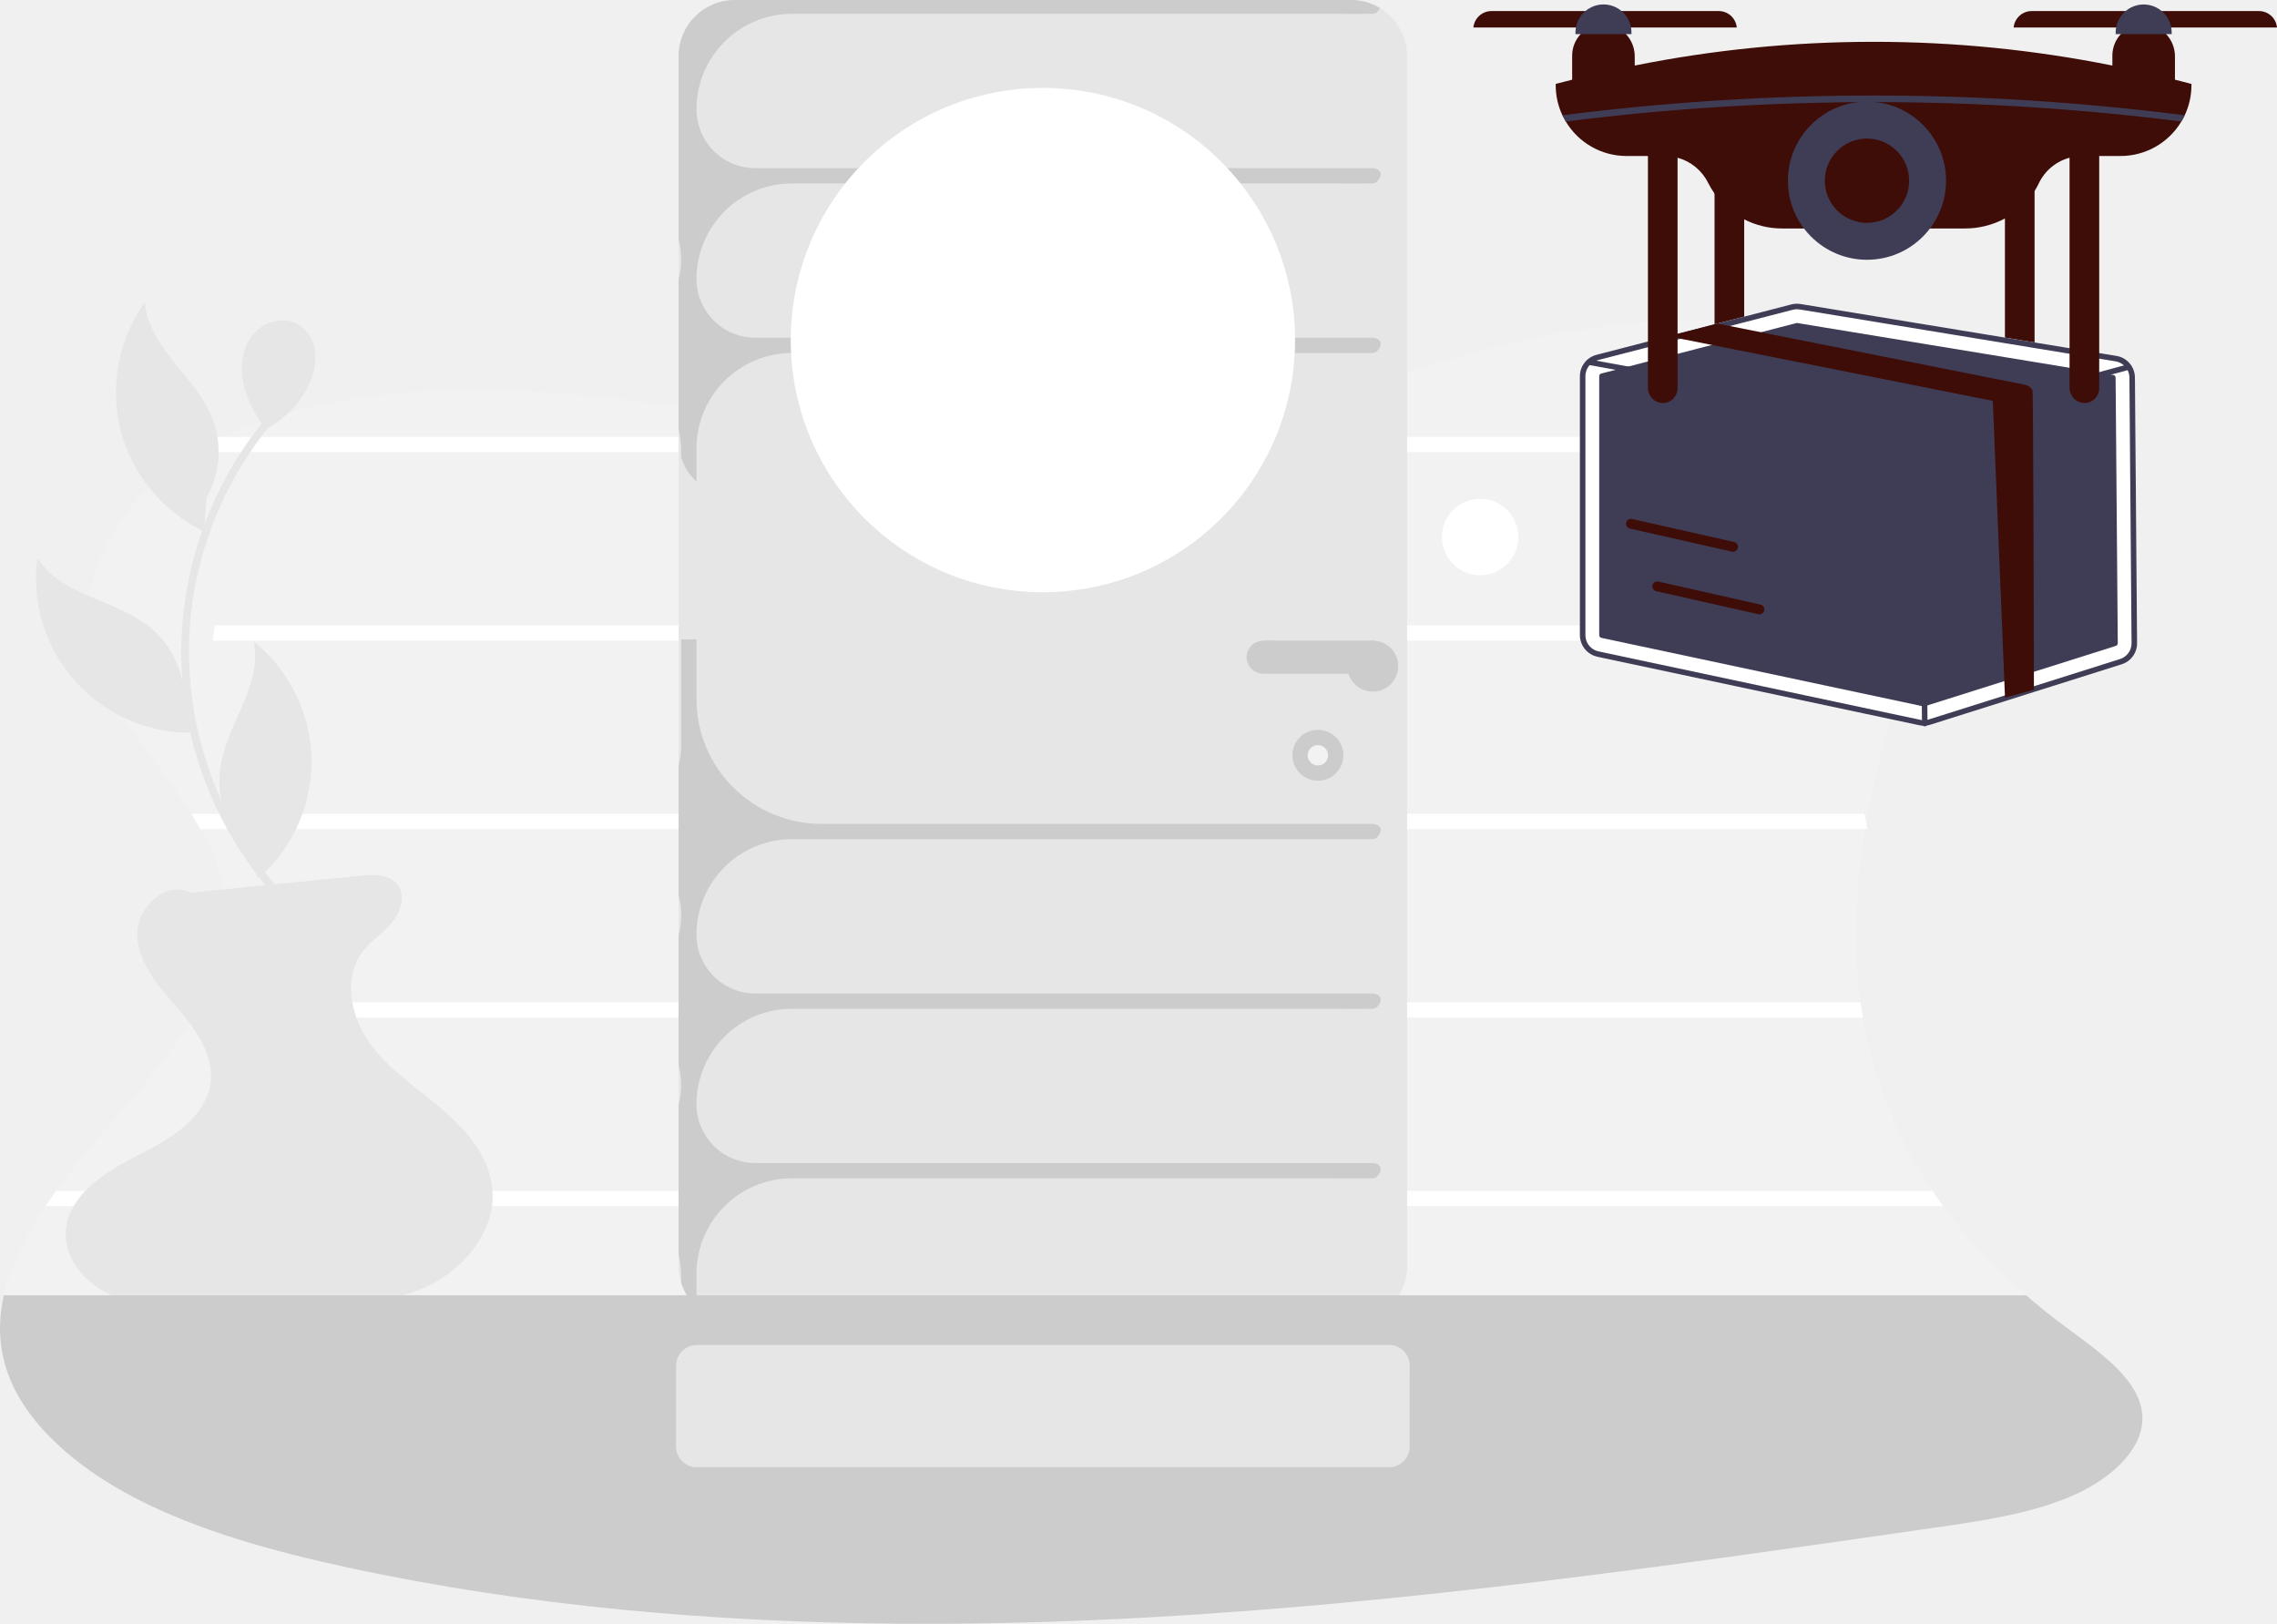
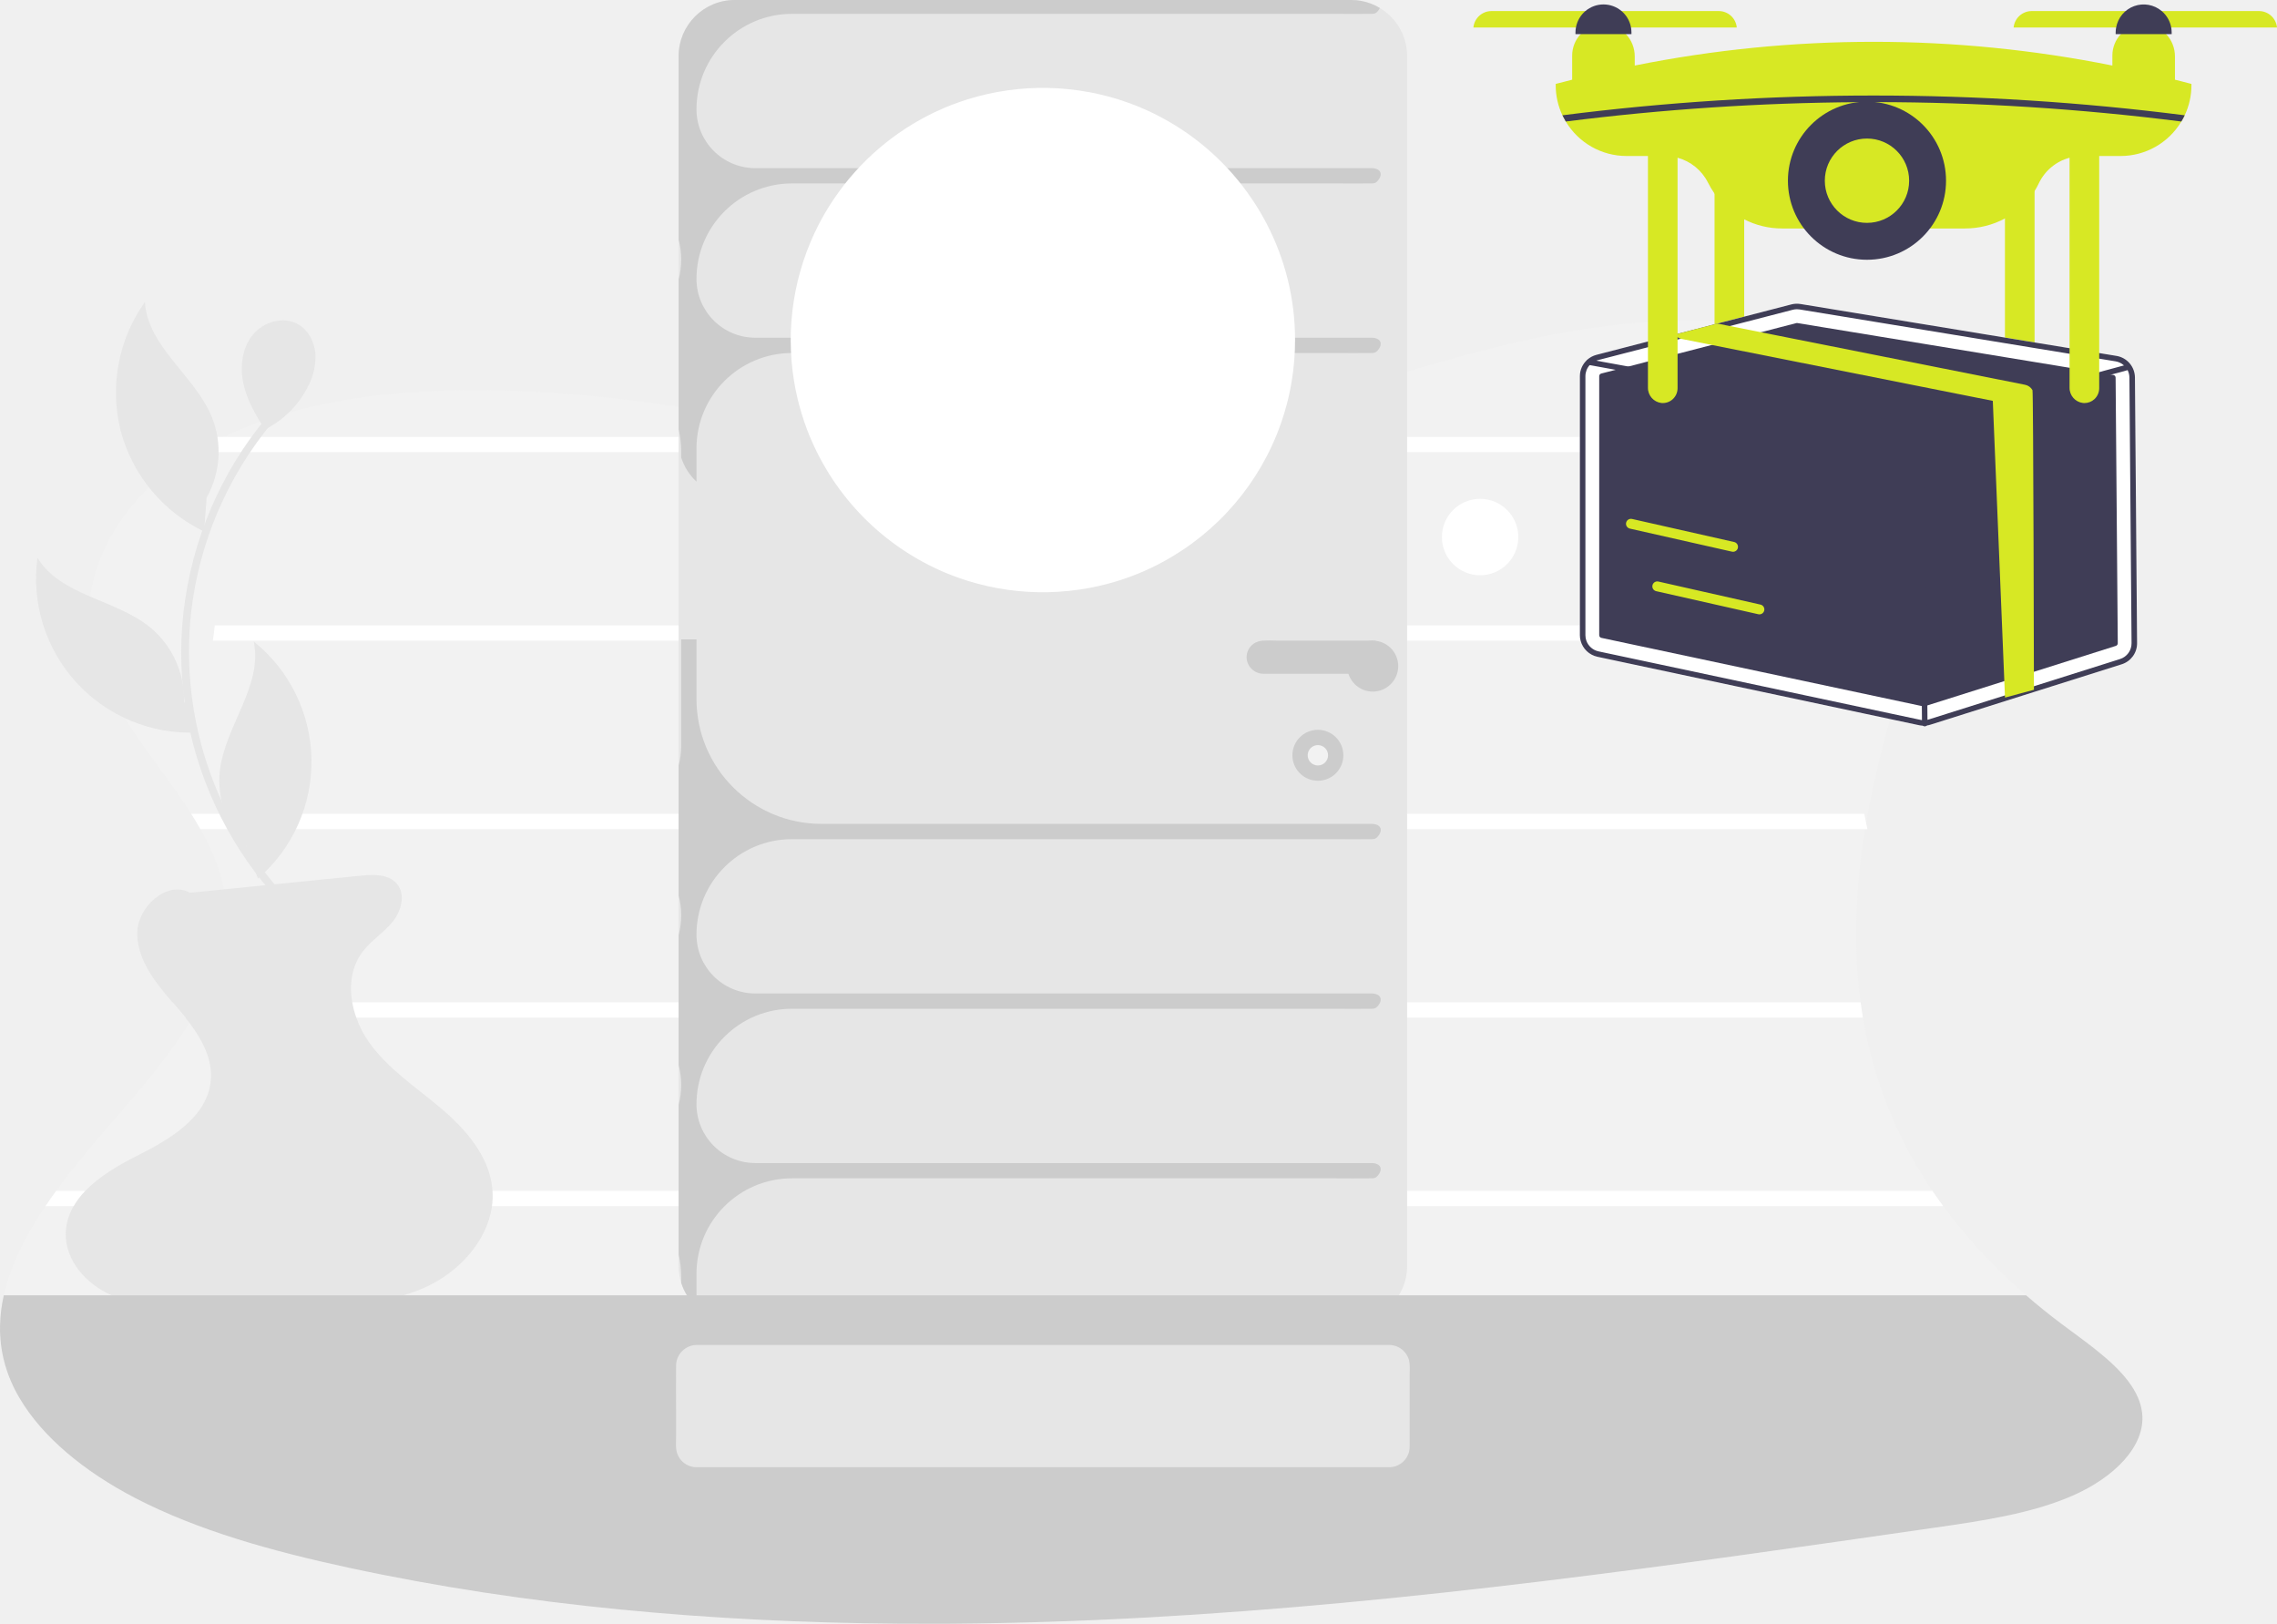
<svg xmlns="http://www.w3.org/2000/svg" data-name="Layer 1" width="893.917" height="637.46" viewBox="0 0 893.917 637.46">
  <path d="M968.63,771.32c-16.08,7.03-35.19,9.85-53.84,12.53C811.9,798.68,708.68,813.54,603.9,819.23q-37.335,2.04-74.92,2.37c-1.67.01-3.34.02-5.01.02q-8.07.03-16.15-.03c-73.25-.57-146.27-6.93-216.03-21.98-29.69-6.4-59.07-14.5-83.89-27.41-19.63-10.21-36.29-23.74-45.39-39.34a55.949,55.949,0,0,1-5.55-12.79A51.433,51.433,0,0,1,155.03,708.77c-.09-1.38-.12-2.76-.08-4.13a59.37,59.37,0,0,1,1.47-11.97c2.64-11.85,8.63-23.52,16.24-34.84.04-.05.07-.11.11-.16q1.335-1.995,2.75-3.97c.48-.68.97-1.36,1.46-2.03,6.13-8.44,13.02-16.67,19.91-24.6,5.73-6.6,11.55-13.33,17.07-20.18q1.65-2.055,3.27-4.13a204.726,204.726,0,0,0,12.06-17.05c.42-.68.84-1.36,1.25-2.04q1.8-2.985,3.41-6a85.884,85.884,0,0,0,8.32-21.72c.31-1.37.57-2.75.77-4.13a55.339,55.339,0,0,0,.06-16.9c-.08-.54-.17-1.08-.28-1.61-1.5-8.17-4.86-15.99-9.21-23.64-.88-1.56-1.81-3.11-2.77-4.66-.28-.45-.55-.89-.84-1.34q-.885-1.395-1.8-2.79c-7.72-11.71-16.98-23.16-24.45-34.97a125.051,125.051,0,0,1-6.7-11.83c-.67-1.37-1.31-2.75-1.89-4.13a69.799,69.799,0,0,1-3.27-9.29,56.775,56.775,0,0,1-1.48-22.25v-.01a62.926,62.926,0,0,1,4.02-15.26c.56-1.39,1.16-2.77,1.82-4.13a81.65,81.65,0,0,1,17.2-23.47,101.99,101.99,0,0,1,18.15-13.87c.74-.46,1.5-.9,2.26-1.34q3.225-1.86,6.59-3.52,1.155-.6,2.31-1.14a149.144,149.144,0,0,1,14.28-5.92c.54-.2,1.08-.39,1.63-.57,1.14-.4,2.29-.78,3.44-1.15,2.02-.66,4.07-1.27,6.14-1.85,42.52-12.04,93.85-10.24,140.22-4.11q6.435.855,12.88,1.79c3.36.47,6.72.97,10.09,1.48,13.26,1.99,26.53,4.11,39.82,6.08,10.44,1.55,20.89,3.01,31.35,4.25a481.326,481.326,0,0,0,56.83,3.76c9.74,0,19.49-.39,29.25-1.3q9.81-.915,19.43-2.46a462.192,462.192,0,0,0,51.66-11.61c10.62-2.94,21.13-6.09,31.59-9.23q7.965-2.4,15.98-4.77,7.8-2.31,15.65-4.51c8.87-2.48,17.81-4.81,26.85-6.89a350.271,350.271,0,0,1,44.07-7.44q3.96-.39,7.97-.66,5.79-.39,11.63-.5c4.84-.11,9.69-.07,14.52.14,1.39.05,2.77.12,4.16.2q3.36.21,6.69.51c.27.02.53.05.79.07,4.62.44,9.19,1.03,13.68,1.78a146.238,146.238,0,0,1,35.54,10.32l.03.01q4.095,1.815,7.94,3.93a78.988,78.988,0,0,1,13.26,9.12,66.073,66.073,0,0,1,9.67,10.12c.48.62.94,1.25,1.37,1.88,10.16,14.41,12.14,31.32,1.78,45.53l.41-4.04c-1.18,3.12-2.37,6.25-3.54,9.38-.52,1.37-1.04,2.75-1.55,4.13q-3.585,9.57-7.04,19.23v.04c-.72,1.99-1.42,3.94-2.11,5.94v.04c-2.52,7.17-4.94,14.34-7.22,21.56-.43,1.37-.87,2.75-1.29,4.13q-.78,2.535-1.54,5.07-.78,2.595-1.53,5.21c-.2.69-.39,1.39-.59,2.09-3.25,11.46-6.06,22.95-8.25,34.43-.27,1.38-.52,2.76-.77,4.13-.13.74-.26,1.49-.39,2.23-.14.81-.27,1.62-.4,2.43a256.251,256.251,0,0,0-3.52,42.15c0,1.38.02,2.76.05,4.13a197.179,197.179,0,0,0,1.7,21.72q.405,3,.91,6a173.393,173.393,0,0,0,4.33,19.09c.39,1.38.81,2.76,1.24,4.13a169.761,169.761,0,0,0,13.13,30.74q3.915,7.125,8.59,14.04c.46.68.92,1.36,1.39,2.03q1.38,1.995,2.84,3.97c.04.05.08.11.12.16a214.828,214.828,0,0,0,32.43,34.84q6.675,5.805,13.96,11.26c.31.23.63.47.94.71,1.84,1.36,3.72,2.74,5.59,4.13,9.83,7.3,19.57,15,23.44,24.09a21.042,21.042,0,0,1,1.63,6.05C997.36,751.99,984.71,764.28,968.63,771.32Z" transform="translate(-154.9326 -184.17)" fill="#f2f2f2" />
  <path d="M884.914,355.673c-.27,2-.52,4-.77,6h-657.09c-.85-2.01-1.74-4.01-2.64-6Z" transform="translate(-154.9326 -184.17)" fill="#fff" />
  <path d="M879.884,435.673h-641.4c.31-1.99.57-4,.77-6h640.58Q879.834,432.673,879.884,435.673Z" transform="translate(-154.9326 -184.17)" fill="#fff" />
  <path d="M888.06,509.67H233.61c-.88-1.56-1.81-3.11-2.77-4.66-.28-.45-.55-.89-.84-1.34H886.82q.345,1.785.72,3.57C887.71,508.05,887.89,508.86,888.06,509.67Z" transform="translate(-154.9326 -184.17)" fill="#fff" />
  <path d="M886.28,583.67H227.71c-1.16-1.45-2.35-2.87-3.54-4.24-.5-.58-1.01-1.17-1.52-1.76H885.37Q885.775,580.67,886.28,583.67Z" transform="translate(-154.9326 -184.17)" fill="#fff" />
  <path d="M917.8,657.67H172.77q1.335-1.995,2.75-3.97c.48-.68.97-1.36,1.46-2.03H913.57c.46.68.92,1.36,1.39,2.03Q916.34,655.695,917.8,657.67Z" transform="translate(-154.9326 -184.17)" fill="#fff" />
  <path d="M699.72,189.53a21.34,21.34,0,0,0-2.78-2.04v-.01a2.54,2.54,0,0,0-.28-.16,21.244,21.244,0,0,0-3.52-1.72,21.679,21.679,0,0,0-7.79-1.43h-242a22.026,22.026,0,0,0-22,22v475a21.781,21.781,0,0,0,1.01,6.59c.07.23.15.46.23.68.06.18.12.35.19.52a19.119,19.119,0,0,0,1.17,2.56c.21.39.43.77.66,1.15.21.35.43.68.67,1.01q.165.255.36.51a.209.209,0,0,0,.06.08c.21.29.43.58.67.86.37.45.76.89,1.16,1.3.27.29.55.56.83.82a21.934,21.934,0,0,0,14.99,5.92h242a22.011,22.011,0,0,0,22-22v-475A21.94,21.94,0,0,0,699.72,189.53Z" transform="translate(-154.9326 -184.17)" fill="#e6e6e6" />
  <path d="M693.85,435.67h-.03c-.68-.02-1.36,0-2.04,0H656.5a52.211,52.211,0,0,0-5.87,0,7.388,7.388,0,0,0-3.49,1.16,6.545,6.545,0,0,0-2.82,5.34,6.629,6.629,0,0,0,6.65,6.5c1,.02,2.01,0,3.01,0h35.57c3.78,0,8.12.48,10.11-3.65A6.573,6.573,0,0,0,693.85,435.67Z" transform="translate(-154.9326 -184.17)" fill="#ccc" />
  <circle cx="517.381" cy="296.503" r="10" fill="#ccc" />
  <circle cx="517.381" cy="296.503" r="4" fill="#f2f2f2" />
  <path d="M439.344,591.163a37.323,37.323,0,0,0-10.98,26.5,23.093,23.093,0,0,0,23.09,23.09h241.82c3.72,0,4.88,2.41,2.37,5.15-.91.99-1.89.83-2.87.85-4.45.08-8.92,0-13.38,0h-213.55a37.482,37.482,0,0,0-37.48,37.49v13.01a21.996,21.996,0,0,1-6-9.49v-2.26a38.933,38.933,0,0,0-1.01-8.83v-58.82a30.614,30.614,0,0,0,1.01-7.83,29.691,29.691,0,0,0-1.01-7.71v-51.03a30.671,30.671,0,0,0,1.01-7.83,29.691,29.691,0,0,0-1.01-7.71v-51.04a30.671,30.671,0,0,0,1.01-7.83v-41.69h6v23.36a49.062,49.062,0,0,0,49.06,49.06h215.87c3.72,0,4.89,2.41,2.37,5.15-.92.99-1.91.84-2.89.85-4.45.08-8.92,0-13.38,0h-213.55a37.488,37.488,0,0,0-37.48,37.49,23.093,23.093,0,0,0,23.09,23.09h241.82c3.72,0,4.88,2.4,2.37,5.15-.91.99-1.89.83-2.87.85-4.45.08-8.92,0-13.38,0h-213.55A37.324,37.324,0,0,0,439.344,591.163Z" transform="translate(-154.9326 -184.17)" fill="#ccc" />
  <path d="M695.644,321.903c-.91.99-1.89.83-2.87.85-4.45.08-8.92,0-13.38,0h-213.55a37.482,37.482,0,0,0-37.48,37.49v13.01a21.996,21.996,0,0,1-6-9.49v-2.26a38.933,38.933,0,0,0-1.01-8.83v-58.82a30.614,30.614,0,0,0,1.01-7.83,29.691,29.691,0,0,0-1.01-7.71v-72.14a22.026,22.026,0,0,1,22-22h242a21.679,21.679,0,0,1,7.79,1.43,21.239,21.239,0,0,1,3.52,1.72,5.661,5.661,0,0,1-1,1.43c-.92.99-1.91.84-2.89.85-4.45.08-8.92,0-13.38,0h-213.55a37.488,37.488,0,0,0-37.48,37.49,23.093,23.093,0,0,0,23.09,23.09h241.82c3.72,0,4.88,2.4,2.37,5.15-.91.99-1.89.83-2.87.85-4.45.08-8.92,0-13.38,0h-213.55a37.488,37.488,0,0,0-37.48,37.48,23.093,23.093,0,0,0,23.09,23.09h241.82C696.994,316.753,698.154,319.163,695.644,321.903Z" transform="translate(-154.9326 -184.17)" fill="#ccc" />
  <circle cx="581.067" cy="210.83" r="15" fill="#fff" />
  <path d="M348.07,657.67c-1.87,13.8-13.06,25.94-26.12,31.83a65.023,65.023,0,0,1-8.65,3.17c-12.97,3.79-26.99,3.95-40.63,4.03q-20.67.135-41.34.26c-10.87.07-22.09.07-32.13-4.1-.15-.06-.3-.12-.44-.19-9.85-4.26-18.26-13.61-18.02-24.32a21.999,21.999,0,0,1,3.1-10.68,31.394,31.394,0,0,1,4.58-6c5.47-5.67,13.05-10.11,20.15-13.68,12.92-6.49,27.7-15.11,29.1-29.5.81-8.3-3.23-15.95-8.38-22.78-.51-.69-1.04-1.37-1.58-2.04-1.16-1.45-2.35-2.87-3.54-4.24-.5-.58-1.01-1.17-1.52-1.76-6.75-7.82-13.58-16.41-13.84-26.63-.27-10.69,11.67-21.45,20.71-16.4q6.645-.66,13.3-1.33,8.16-.81,16.3-1.63c1.21-.11,2.41-.23,3.61-.36q16.935-1.68,33.85-3.38c5.02-.5,10.91-.68,14.17,3.17,3.55,4.21,1.71,10.85-1.8,15.09-3.51,4.24-8.38,7.23-11.69,11.62-4.26,5.66-5.26,12.82-4.03,19.85a36.086,36.086,0,0,0,1.58,6,40.189,40.189,0,0,0,5.08,9.78c7.4,10.38,18.36,17.53,28.1,25.75,9.74,8.23,18.86,18.68,20.2,31.35.04.37.07.75.09,1.12A29.276,29.276,0,0,1,348.07,657.67Z" transform="translate(-154.9326 -184.17)" fill="#e6e6e6" />
  <path d="M268.887,542.371A143.157,143.157,0,0,1,244.041,509.484a146.015,146.015,0,0,1-14.551-38.37,140.26,140.26,0,0,1-3.009-41.511,145.35,145.35,0,0,1,30.109-77.831q1.596-2.048,3.269-4.033c1.243-1.48,3.356.652,2.121,2.121a142.003,142.003,0,0,0-32.048,74.99,141.213,141.213,0,0,0,41.076,115.399c1.377,1.358-.745,3.479-2.121,2.121Z" transform="translate(-154.9326 -184.17)" fill="#e6e6e6" />
  <path d="M255.381,354.319a36.356,36.356,0,0,0,3.563-1.554c.059.09.116.182.174.272Z" transform="translate(-154.9326 -184.17)" fill="#e6e6e6" />
  <path d="M254.059,315.732c4.194-5.255,12.211-7.611,18.011-4.211,3.889,2.28,6.217,6.711,6.658,11.198a24.518,24.518,0,0,1-2.812,13.05,37.9,37.9,0,0,1-16.972,16.995c-3.601-5.554-6.979-11.395-8.417-17.853C249.067,328.349,249.866,320.986,254.059,315.732Z" transform="translate(-154.9326 -184.17)" fill="#e6e6e6" />
  <path d="M202.29,353.231a61.394,61.394,0,0,1,9.53-50.514c1.06,17.593,19.495,28.797,26.245,45.078A36.638,36.638,0,0,1,236.07,379.489l-1.014,13.351A61.394,61.394,0,0,1,202.29,353.231Z" transform="translate(-154.9326 -184.17)" fill="#e6e6e6" />
  <path d="M169.635,403.157c9.22,15.022,30.759,16.224,44.38,27.409a36.638,36.638,0,0,1,13.164,28.9l5.392,12.255a60.497,60.497,0,0,1-62.937-68.564Z" transform="translate(-154.9326 -184.17)" fill="#e6e6e6" />
  <path d="M254.542,436.009a60.497,60.497,0,0,1,1.66,93.055L251.662,516.469a36.638,36.638,0,0,1-10.382-30.012C243.44,468.965,258.216,453.248,254.542,436.009Z" transform="translate(-154.9326 -184.17)" fill="#e6e6e6" />
  <path d="M663.354,317.673a99.275,99.275,0,0,1-1.29,16q-.54,3.345-1.31,6.61c-.19.8-.38,1.6-.59,2.39-.66,2.55-1.43,5.07-2.29,7.53a99.045,99.045,0,0,1-46.72,54.71c-1.41.77-2.85,1.5-4.3,2.19q-2.76,1.32-5.61,2.46-1.68.675-3.39,1.29a99.442,99.442,0,0,1-63,1.35c-1.01-.31-2-.64-2.99-.99q-3.06-1.05-6.01-2.3c-1.32-.56-2.62-1.14-3.9-1.76a99.269,99.269,0,0,1-51.13-56.95c-.85-2.47-1.62-4.98-2.28-7.53-.21-.79-.4-1.59-.59-2.39q-.765-3.27-1.31-6.61a99.325,99.325,0,0,1,9.85-61.66c.06-.11.12-.23.18-.34a97.917,97.917,0,0,1,5.36-9l.39-.57a99.271,99.271,0,0,1,39.53-33.92c1.29-.61,2.59-1.2,3.9-1.75,1.91-.8,3.84-1.55,5.81-2.23,1.05-.37,2.12-.72,3.19-1.06a99.442,99.442,0,0,1,63,1.35c1.21.43,2.41.89,3.6,1.37q2.745,1.11,5.4,2.38,2.175,1.035,4.3,2.18a99.023,99.023,0,0,1,35.13,31.68l.39.57a97.917,97.917,0,0,1,5.36,9c.06.11.12.23.18.34A98.494,98.494,0,0,1,663.354,317.673Z" transform="translate(-154.9326 -184.17)" fill="#fff" />
  <path d="M968.63,771.32c-16.08,7.03-35.19,9.85-53.84,12.53C811.9,798.68,708.68,813.54,603.9,819.23q-37.335,2.04-74.92,2.37c-1.67.01-3.34.02-5.01.02q-8.07.03-16.15-.03c-73.25-.57-146.27-6.93-216.03-21.98-29.69-6.4-59.07-14.5-83.89-27.41-19.63-10.21-36.29-23.74-45.39-39.34a55.949,55.949,0,0,1-5.55-12.79A51.433,51.433,0,0,1,155.03,708.77c-.09-1.38-.12-2.76-.08-4.13a59.37,59.37,0,0,1,1.47-11.97H950.35q6.675,5.805,13.96,11.26c.31.23.63.47.94.71,1.84,1.36,3.72,2.74,5.59,4.13,9.83,7.3,19.57,15,23.44,24.09a21.042,21.042,0,0,1,1.63,6.05C997.36,751.99,984.71,764.28,968.63,771.32Z" transform="translate(-154.9326 -184.17)" fill="#ccc" />
  <path d="M708.35,724.61c0-1.62.09-3.26-.01-4.88a8.071,8.071,0,0,0-7.96-7.56c-1.02-.02-2.04,0-3.06,0H428.89a8.175,8.175,0,0,0-8.54,8.21c-.05,5.83,0,11.66,0,17.49v10.16c0,1.64-.11,3.34.05,4.98a8.044,8.044,0,0,0,7.94,7.16c.32.01.65,0,.97,0h271.1a8.076,8.076,0,0,0,7.94-8.15c.02-2.08,0-4.17,0-6.26Z" transform="translate(-154.9326 -184.17)" fill="#e6e6e6" />
  <circle cx="538.921" cy="261.503" r="10" fill="#ccc" />
-   <path d="M942.04,240.308v90.276a5.985,5.985,0,0,0,5.25,6.013c.194.013.388.026.582.026a5.779,5.779,0,0,0,3.905-1.513,5.865,5.865,0,0,0,1.901-4.306v-91.168Z" transform="translate(-154.9326 -184.17)" fill="#3e0d08" />
-   <path d="M828.04,240.308v90.276a5.985,5.985,0,0,0,5.25,6.013c.194.013.388.026.582.026a5.779,5.779,0,0,0,3.905-1.513,5.865,5.865,0,0,0,1.901-4.306v-91.168Z" transform="translate(-154.9326 -184.17)" fill="#3e0d08" />
+   <path d="M942.04,240.308v90.276a5.985,5.985,0,0,0,5.25,6.013c.194.013.388.026.582.026a5.779,5.779,0,0,0,3.905-1.513,5.865,5.865,0,0,0,1.901-4.306v-91.168Z" transform="translate(-154.9326 -184.17)" fill="#d7e824" />
+   <path d="M828.04,240.308v90.276a5.985,5.985,0,0,0,5.25,6.013c.194.013.388.026.582.026a5.779,5.779,0,0,0,3.905-1.513,5.865,5.865,0,0,0,1.901-4.306v-91.168Z" transform="translate(-154.9326 -184.17)" fill="#d7e824" />
  <path d="M993.08,332.37a8.65,8.65,0,0,0-7.27-8.49l-6.76-1.11-11.64-1.91-13.73-2.25-11.64-1.92-80.27-13.18a8.765,8.765,0,0,0-3.57.16l-18.52,4.8-7.48,1.93-3.05.79h-.01l-.01.01-1.09.28-11.03,2.85-3.49.9-1.07.27-10.56,2.73-20.23,5.24a8.599,8.599,0,0,0-3.63,1.96v.02a8.567,8.567,0,0,0-2.86,6.41V433.53a8.057,8.057,0,0,0,.28,2.14,8.73,8.73,0,0,0,6.59,6.33l114.91,24.45,11.43,2.43a7.284,7.284,0,0,0,1.47.17,1.939,1.939,0,0,0,.34.02,8.892,8.892,0,0,0,1.15-.08l.01-.01a7.379,7.379,0,0,0,1.45-.32l40.88-12.91,34.18-10.79a8.623,8.623,0,0,0,6.06-8.33Z" transform="translate(-154.9326 -184.17)" fill="#fff" />
  <path d="M985.49,332.42a1.063,1.063,0,0,0-.91-1.05l-.85-.14-4.68-.77-.46-.08h-.01l-.02-.01-11.15-1.82-13.73-2.26-11.64-1.91-81.5-13.39c-.06,0-.11-.01-.18-.01a.747.747,0,0,0-.26.04l-6.74,1.74-7.11,1.84-6.57,1.7-11.64,3.01-1.07.28h-.01l-13.44,3.48-11.63,3-7.67,1.99-4.99,1.29-.02.01-5.65,1.45a1.064,1.064,0,0,0-.8,1.05V433.53a1.078,1.078,0,0,0,.85,1.05l5.12,1.09,110.34,23.48,10.34,2.2h.01l.54.11a1.025,1.025,0,0,0,.55-.02l1.07-.34,30.21-9.54h.01l11.61-3.66,32.17-10.17a1.074,1.074,0,0,0,.76-1.03Z" transform="translate(-154.9326 -184.17)" fill="#3f3d56" />
  <path d="M993.08,332.37a8.65,8.65,0,0,0-7.27-8.49l-6.76-1.11-11.64-1.91-13.73-2.25-11.64-1.92-80.27-13.18a8.765,8.765,0,0,0-3.57.16l-18.52,4.8-7.48,1.93-3.05.79h-.01l-.01.01-1.09.28-11.03,2.85-3.49.9-1.07.27-10.56,2.73-20.23,5.24a8.599,8.599,0,0,0-3.63,1.96v.02a8.567,8.567,0,0,0-2.86,6.41V433.53a8.057,8.057,0,0,0,.28,2.14,8.73,8.73,0,0,0,6.59,6.33l114.91,24.45,11.43,2.43a7.284,7.284,0,0,0,1.47.17,1.939,1.939,0,0,0,.34.02,8.892,8.892,0,0,0,1.15-.08l.01-.01a7.379,7.379,0,0,0,1.45-.32l40.88-12.91,34.18-10.79a8.623,8.623,0,0,0,6.06-8.33ZM987.21,442.9,953.42,453.57,942.03,457.17l-29.89,9.44c-.17.05-.34.09-.5.13a7.195,7.195,0,0,1-2.17.13h-.01c-.2-.03-.41-.07-.62-.11l-11.3-2.4L782.48,439.88a6.543,6.543,0,0,1-4.78-4.21,6.673,6.673,0,0,1-.36-2.14V331.86a6.502,6.502,0,0,1,1.67-4.36h.01v-.01a6.465,6.465,0,0,1,2.58-1.73,4.219,4.219,0,0,1,.6-.2l19.69-5.08,11.63-3.01,1.22-.33h.03l13.27-3.42,5.99-1.55,4.86-1.26.79-.2,19.05-4.93a6.571,6.571,0,0,1,1.63-.21,7.566,7.566,0,0,1,1.06.08l80.62,13.24,11.64,1.91,13.73,2.25,11.64,1.92,6.41,1.05a6.4,6.4,0,0,1,3.31,1.6h.02a6.553,6.553,0,0,1,2.12,4.76l.84,104.27A6.466,6.466,0,0,1,987.21,442.9Z" transform="translate(-154.9326 -184.17)" fill="#3f3d56" />
  <path d="M990.187,329.438a.941.941,0,0,1-.274.123l-36.487,9.864L942.067,342.493l-32.306,8.73a1.254,1.254,0,0,1-.282.036,1.769,1.769,0,0,1-.195-.014L779.021,327.495l-.433-.079a1.086,1.086,0,0,1,.39-2.137l2.621.477,127.838,23.309,27.844-7.524,15.575-4.21,35.924-9.712.57-.152a1.088,1.088,0,0,1,1.264.592.845.845,0,0,1,.065.173A1.086,1.086,0,0,1,990.187,329.438Z" transform="translate(-154.9326 -184.17)" fill="#3f3d56" />
  <path d="M910.563,469.32a1.083,1.083,0,0,1-1.083-1.073l-1.083-118.061a1.083,1.083,0,0,1,1.073-1.093h.01a1.083,1.083,0,0,1,1.083,1.073l1.083,118.061a1.083,1.083,0,0,1-1.073,1.093Z" transform="translate(-154.9326 -184.17)" fill="#3f3d56" />
-   <path d="M953.425,454.957l-11.358,3.069-4.787-116.486L815.125,317.235a2.808,2.808,0,0,1-.354-.087,4.306,4.306,0,0,1-2.325-1.639l16.68-4.318,4.903.975,115.909,23.056a4.309,4.309,0,0,1,2.917,2.108C953.216,337.958,953.418,454.207,953.425,454.957Z" transform="translate(-154.9326 -184.17)" fill="#3e0d08" />
-   <path d="M1014.78,216.99c-1.99-.53-4-1.04-5.99-1.54v-9.08a12.784,12.784,0,0,0-3.45-8.8,12.032,12.032,0,0,0-3.42-2.59,8.05,8.05,0,0,0-.89-.41,11.493,11.493,0,0,0-3.71-.86,12.149,12.149,0,0,0-4.05.4,12.694,12.694,0,0,0-2.29.87,12.541,12.541,0,0,0-2.88,2.03c-.19.18-.37.36-.56.56a12.297,12.297,0,0,0-3.32,8.4v3.93a476.478,476.478,0,0,0-187.51,0v-3.53a12.784,12.784,0,0,0-3.45-8.8,11.988,11.988,0,0,0-3.41-2.59,9.171,9.171,0,0,0-.9-.41,11.493,11.493,0,0,0-3.71-.86,12.175,12.175,0,0,0-4.05.4,12.599,12.599,0,0,0-2.28.87,12.384,12.384,0,0,0-2.89,2.03c-.19.18-.37.36-.55.56a12.307,12.307,0,0,0-3.33,8.4v9.48c-1.99.5-3.99,1.01-5.98,1.54l-.48.13v.49a27.721,27.721,0,0,0,2.63,11.82l1.32,2.44a27.786,27.786,0,0,0,23.85,13.54h8.41v90.95a5.977,5.977,0,0,0,5.25,6.01,5.786,5.786,0,0,0,4.48-1.48,5.846,5.846,0,0,0,1.9-4.31V246.09A18.916,18.916,0,0,1,825.47,255.87a34.168,34.168,0,0,0,2.57,4.3,32.374,32.374,0,0,0,26.53,13.69h71.8a33.124,33.124,0,0,0,15.67-3.92,30.854,30.854,0,0,0,11.64-10.78,29.27,29.27,0,0,0,1.63-2.96,18.759,18.759,0,0,1,12.1-10.11v90.27a5.977,5.977,0,0,0,5.25,6.01,5.631,5.631,0,0,0,.58.03,5.806,5.806,0,0,0,3.91-1.51,5.884,5.884,0,0,0,1.9-4.31V245.41h8.4a27.773,27.773,0,0,0,23.85-13.54,27.271,27.271,0,0,0,1.32-2.44,27.728,27.728,0,0,0,2.64-11.82v-.49Z" transform="translate(-154.9326 -184.17)" fill="#3e0d08" />
+   <path d="M953.425,454.957l-11.358,3.069-4.787-116.486L815.125,317.235a2.808,2.808,0,0,1-.354-.087,4.306,4.306,0,0,1-2.325-1.639l16.68-4.318,4.903.975,115.909,23.056a4.309,4.309,0,0,1,2.917,2.108C953.216,337.958,953.418,454.207,953.425,454.957Z" transform="translate(-154.9326 -184.17)" fill="#d7e824" />
+   <path d="M1014.78,216.99c-1.99-.53-4-1.04-5.99-1.54v-9.08a12.784,12.784,0,0,0-3.45-8.8,12.032,12.032,0,0,0-3.42-2.59,8.05,8.05,0,0,0-.89-.41,11.493,11.493,0,0,0-3.71-.86,12.149,12.149,0,0,0-4.05.4,12.694,12.694,0,0,0-2.29.87,12.541,12.541,0,0,0-2.88,2.03c-.19.18-.37.36-.56.56a12.297,12.297,0,0,0-3.32,8.4v3.93a476.478,476.478,0,0,0-187.51,0v-3.53a12.784,12.784,0,0,0-3.45-8.8,11.988,11.988,0,0,0-3.41-2.59,9.171,9.171,0,0,0-.9-.41,11.493,11.493,0,0,0-3.71-.86,12.175,12.175,0,0,0-4.05.4,12.599,12.599,0,0,0-2.28.87,12.384,12.384,0,0,0-2.89,2.03c-.19.18-.37.36-.55.56a12.307,12.307,0,0,0-3.33,8.4v9.48c-1.99.5-3.99,1.01-5.98,1.54l-.48.13v.49a27.721,27.721,0,0,0,2.63,11.82l1.32,2.44a27.786,27.786,0,0,0,23.85,13.54h8.41v90.95a5.977,5.977,0,0,0,5.25,6.01,5.786,5.786,0,0,0,4.48-1.48,5.846,5.846,0,0,0,1.9-4.31V246.09A18.916,18.916,0,0,1,825.47,255.87a34.168,34.168,0,0,0,2.57,4.3,32.374,32.374,0,0,0,26.53,13.69h71.8a33.124,33.124,0,0,0,15.67-3.92,30.854,30.854,0,0,0,11.64-10.78,29.27,29.27,0,0,0,1.63-2.96,18.759,18.759,0,0,1,12.1-10.11v90.27a5.977,5.977,0,0,0,5.25,6.01,5.631,5.631,0,0,0,.58.03,5.806,5.806,0,0,0,3.91-1.51,5.884,5.884,0,0,0,1.9-4.31V245.41h8.4a27.773,27.773,0,0,0,23.85-13.54,27.271,27.271,0,0,0,1.32-2.44,27.728,27.728,0,0,0,2.64-11.82v-.49Z" transform="translate(-154.9326 -184.17)" fill="#d7e824" />
  <circle cx="732.948" cy="70.942" r="31.036" fill="#3f3d56" />
-   <circle cx="732.948" cy="70.942" r="16.552" fill="#3e0d08" />
-   <path d="M1041.77,188.51h-40.74v6.47H1048.85A7.127,7.127,0,0,0,1041.77,188.51Z" transform="translate(-154.9326 -184.17)" fill="#3e0d08" />
-   <path d="M952.54,188.51a7.144,7.144,0,0,0-7.09,6.47h47.82v-6.47Z" transform="translate(-154.9326 -184.17)" fill="#3e0d08" />
+   <circle cx="732.948" cy="70.942" r="16.552" fill="#d7e824" />
+   <path d="M1041.77,188.51h-40.74v6.47H1048.85A7.127,7.127,0,0,0,1041.77,188.51Z" transform="translate(-154.9326 -184.17)" fill="#d7e824" />
+   <path d="M952.54,188.51a7.144,7.144,0,0,0-7.09,6.47h47.82v-6.47Z" transform="translate(-154.9326 -184.17)" fill="#d7e824" />
  <path d="M1007.33,194.98a11.11,11.11,0,0,0-3.74-6.47,10.972,10.972,0,0,0-17.89,6.47,10.293,10.293,0,0,0-.19,1.94v.65h21.99v-.65A12.387,12.387,0,0,0,1007.33,194.98Z" transform="translate(-154.9326 -184.17)" fill="#3f3d56" />
-   <path d="M829.69,188.51H788.95v6.47h47.82A7.127,7.127,0,0,0,829.69,188.51Z" transform="translate(-154.9326 -184.17)" fill="#3e0d08" />
-   <path d="M740.46,188.51a7.144,7.144,0,0,0-7.09,6.47h47.82v-6.47Z" transform="translate(-154.9326 -184.17)" fill="#3e0d08" />
+   <path d="M829.69,188.51H788.95v6.47h47.82A7.127,7.127,0,0,0,829.69,188.51Z" transform="translate(-154.9326 -184.17)" fill="#d7e824" />
+   <path d="M740.46,188.51a7.144,7.144,0,0,0-7.09,6.47h47.82v-6.47Z" transform="translate(-154.9326 -184.17)" fill="#d7e824" />
  <path d="M795.25,194.98a10.983,10.983,0,0,0-21.63,0,10.294,10.294,0,0,0-.18,1.94v.65h21.98v-.65A12.386,12.386,0,0,0,795.25,194.98Z" transform="translate(-154.9326 -184.17)" fill="#3f3d56" />
  <path d="M768.315,229.43a965.421,965.421,0,0,1,244.304,0,27.709,27.709,0,0,1-1.319,2.444,960.591,960.591,0,0,0-120.031-7.617H891.243c-2.289,0-4.591,0-6.88.026h-.039A958.682,958.682,0,0,0,769.634,231.874Z" transform="translate(-154.9326 -184.17)" fill="#3f3d56" />
-   <path d="M845.651,425.353a1.956,1.956,0,0,1-.428-.048l-40.088-9.052a1.94,1.94,0,0,1,.854-3.785l40.088,9.052a1.94,1.94,0,0,1-.426,3.833Z" transform="translate(-154.9326 -184.17)" fill="#3e0d08" />
-   <path d="M835.305,400.783a1.956,1.956,0,0,1-.428-.048l-40.088-9.052a1.94,1.94,0,0,1,.854-3.785l40.088,9.052a1.94,1.94,0,0,1-.426,3.833Z" transform="translate(-154.9326 -184.17)" fill="#3e0d08" />
+   <path d="M845.651,425.353a1.956,1.956,0,0,1-.428-.048l-40.088-9.052a1.94,1.94,0,0,1,.854-3.785l40.088,9.052a1.94,1.94,0,0,1-.426,3.833Z" transform="translate(-154.9326 -184.17)" fill="#d7e824" />
+   <path d="M835.305,400.783a1.956,1.956,0,0,1-.428-.048l-40.088-9.052a1.94,1.94,0,0,1,.854-3.785l40.088,9.052a1.94,1.94,0,0,1-.426,3.833Z" transform="translate(-154.9326 -184.17)" fill="#d7e824" />
</svg>
